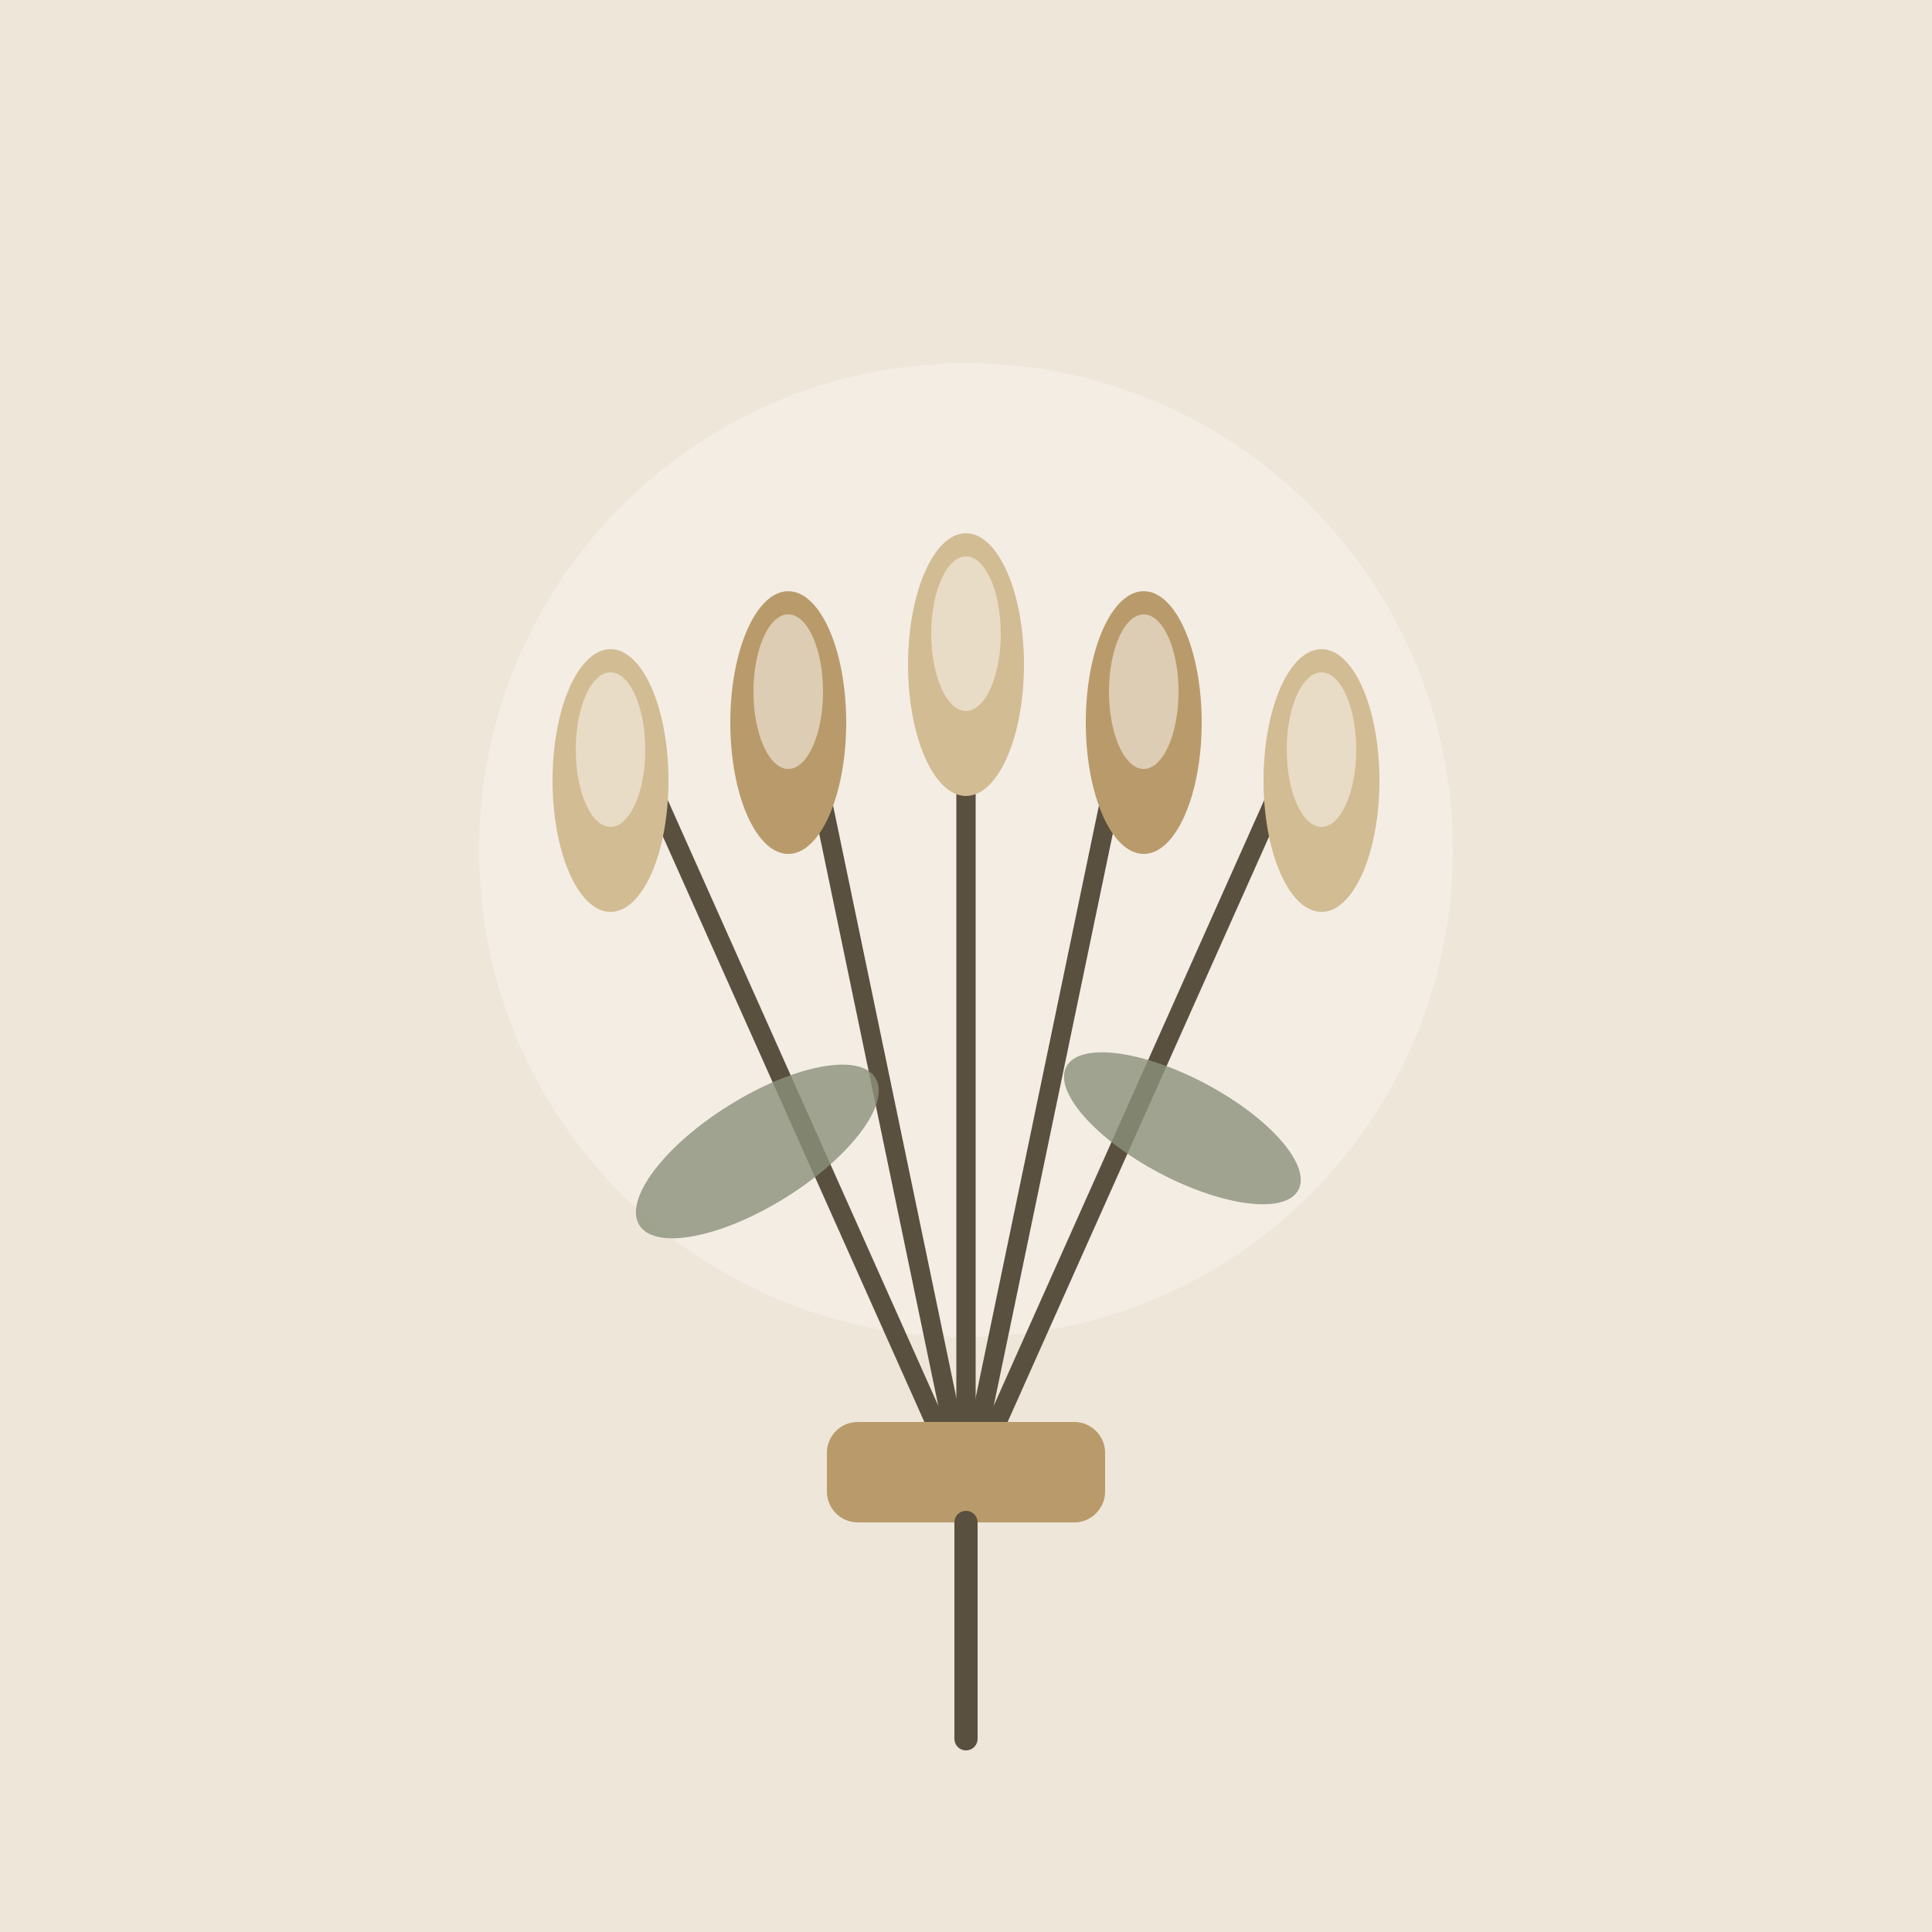
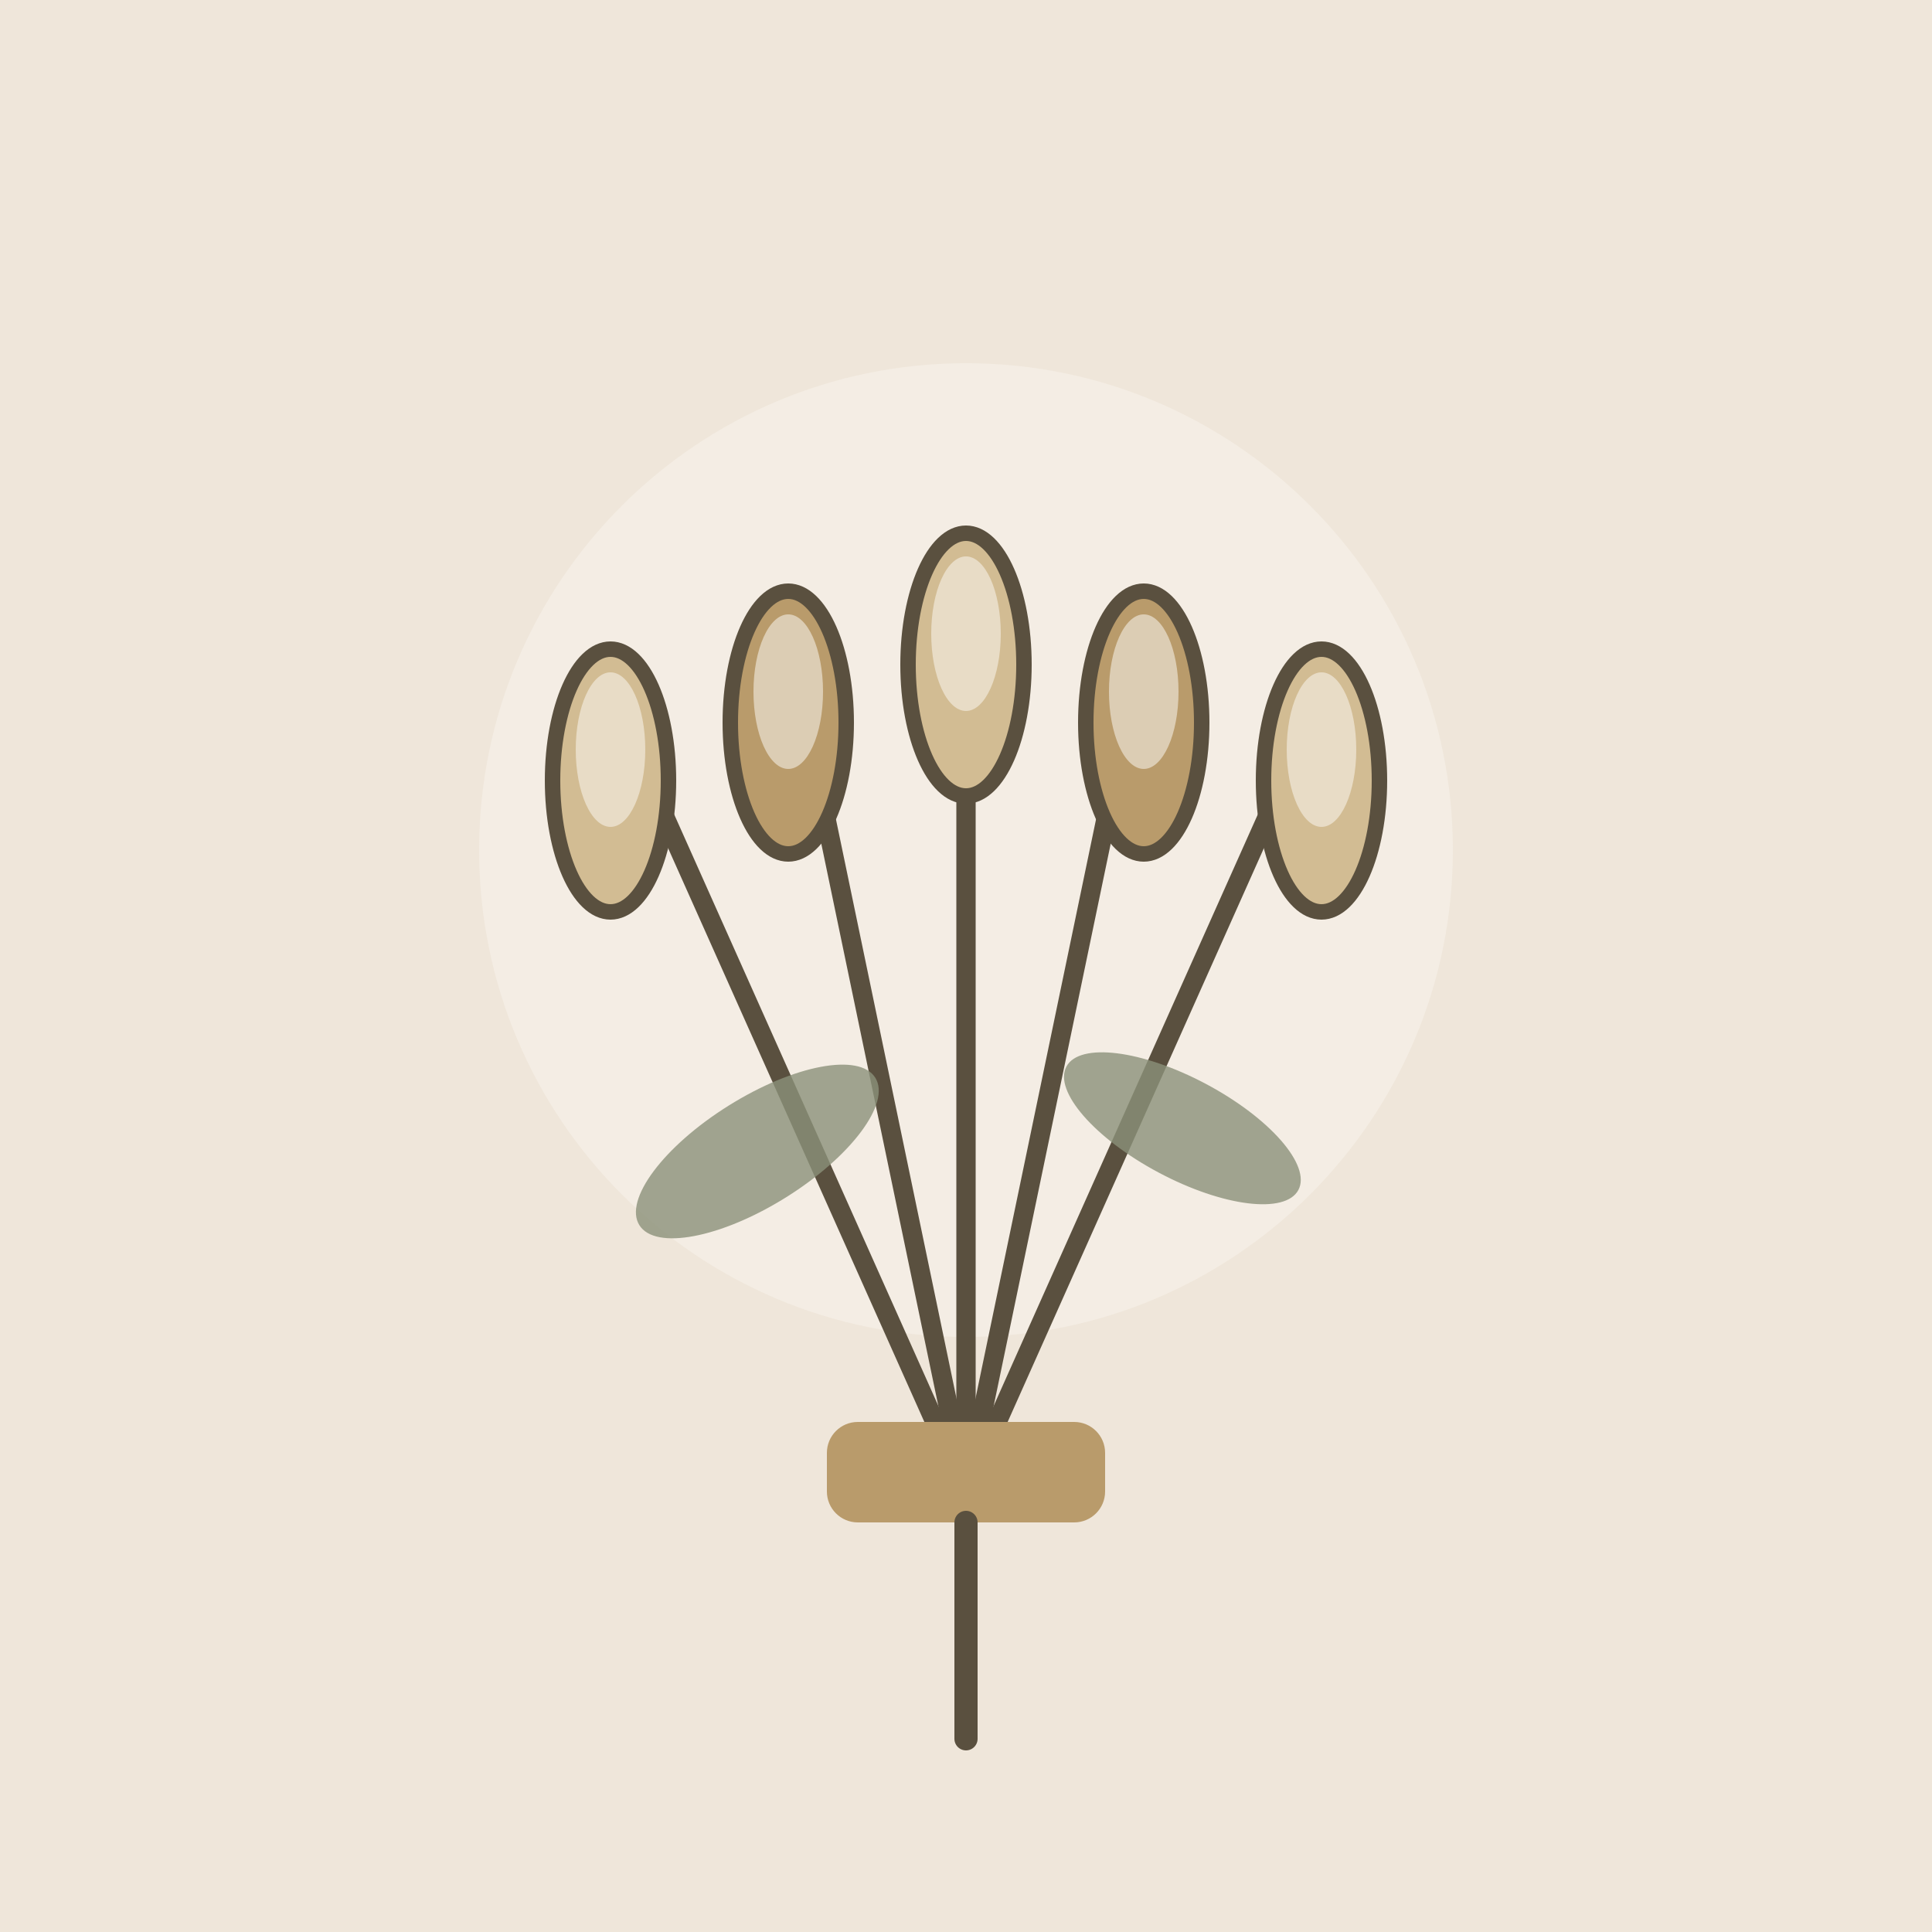
<svg xmlns="http://www.w3.org/2000/svg" viewBox="0 0 500 500" role="img" aria-label="乾燥花束・暖棕（佔位示意圖）">
  <rect width="500" height="500" fill="#EFE6DA" />
  <circle cx="250" cy="220" r="126" fill="#FAF6F0" opacity=".45" />
  <g stroke="#5A503F" stroke-width="5" fill="none" stroke-linecap="round">
    <path d="M250 386 158 180" />
    <path d="M250 386 204 165" />
    <path d="M250 386 250 150" />
    <path d="M250 386 296 165" />
    <path d="M250 386 342 180" />
  </g>
-   <ellipse cx="158" cy="202" rx="15" ry="34" fill="#D2BC93" />
+   <ellipse cx="158" cy="202" rx="15" ry="34" fill="#D2BC93" stroke="#5A503F" stroke-width="4" />
  <ellipse cx="158" cy="194" rx="9" ry="20" fill="#FAF6F0" opacity=".55" />
-   <ellipse cx="204" cy="187" rx="15" ry="34" fill="#B99B6B" />
+   <ellipse cx="204" cy="187" rx="15" ry="34" fill="#B99B6B" stroke="#5A503F" stroke-width="4" />
  <ellipse cx="204" cy="179" rx="9" ry="20" fill="#FAF6F0" opacity=".55" />
-   <ellipse cx="250" cy="172" rx="15" ry="34" fill="#D2BC93" />
+   <ellipse cx="250" cy="172" rx="15" ry="34" fill="#D2BC93" stroke="#5A503F" stroke-width="4" />
  <ellipse cx="250" cy="164" rx="9" ry="20" fill="#FAF6F0" opacity=".55" />
-   <ellipse cx="296" cy="187" rx="15" ry="34" fill="#B99B6B" />
+   <ellipse cx="296" cy="187" rx="15" ry="34" fill="#B99B6B" stroke="#5A503F" stroke-width="4" />
  <ellipse cx="296" cy="179" rx="9" ry="20" fill="#FAF6F0" opacity=".55" />
-   <ellipse cx="342" cy="202" rx="15" ry="34" fill="#D2BC93" />
+   <ellipse cx="342" cy="202" rx="15" ry="34" fill="#D2BC93" stroke="#5A503F" stroke-width="4" />
  <ellipse cx="342" cy="194" rx="9" ry="20" fill="#FAF6F0" opacity=".55" />
  <g fill="#8B9179" opacity=".8">
    <ellipse cx="196" cy="298" rx="36" ry="14" transform="rotate(-32 196 298)" />
    <ellipse cx="306" cy="292" rx="34" ry="13" transform="rotate(28 306 292)" />
  </g>
  <rect x="214" y="368" width="72" height="26" rx="8" fill="#B99B6B" />
  <path d="M250 394v56" stroke="#5A503F" stroke-width="6" stroke-linecap="round" />
</svg>
